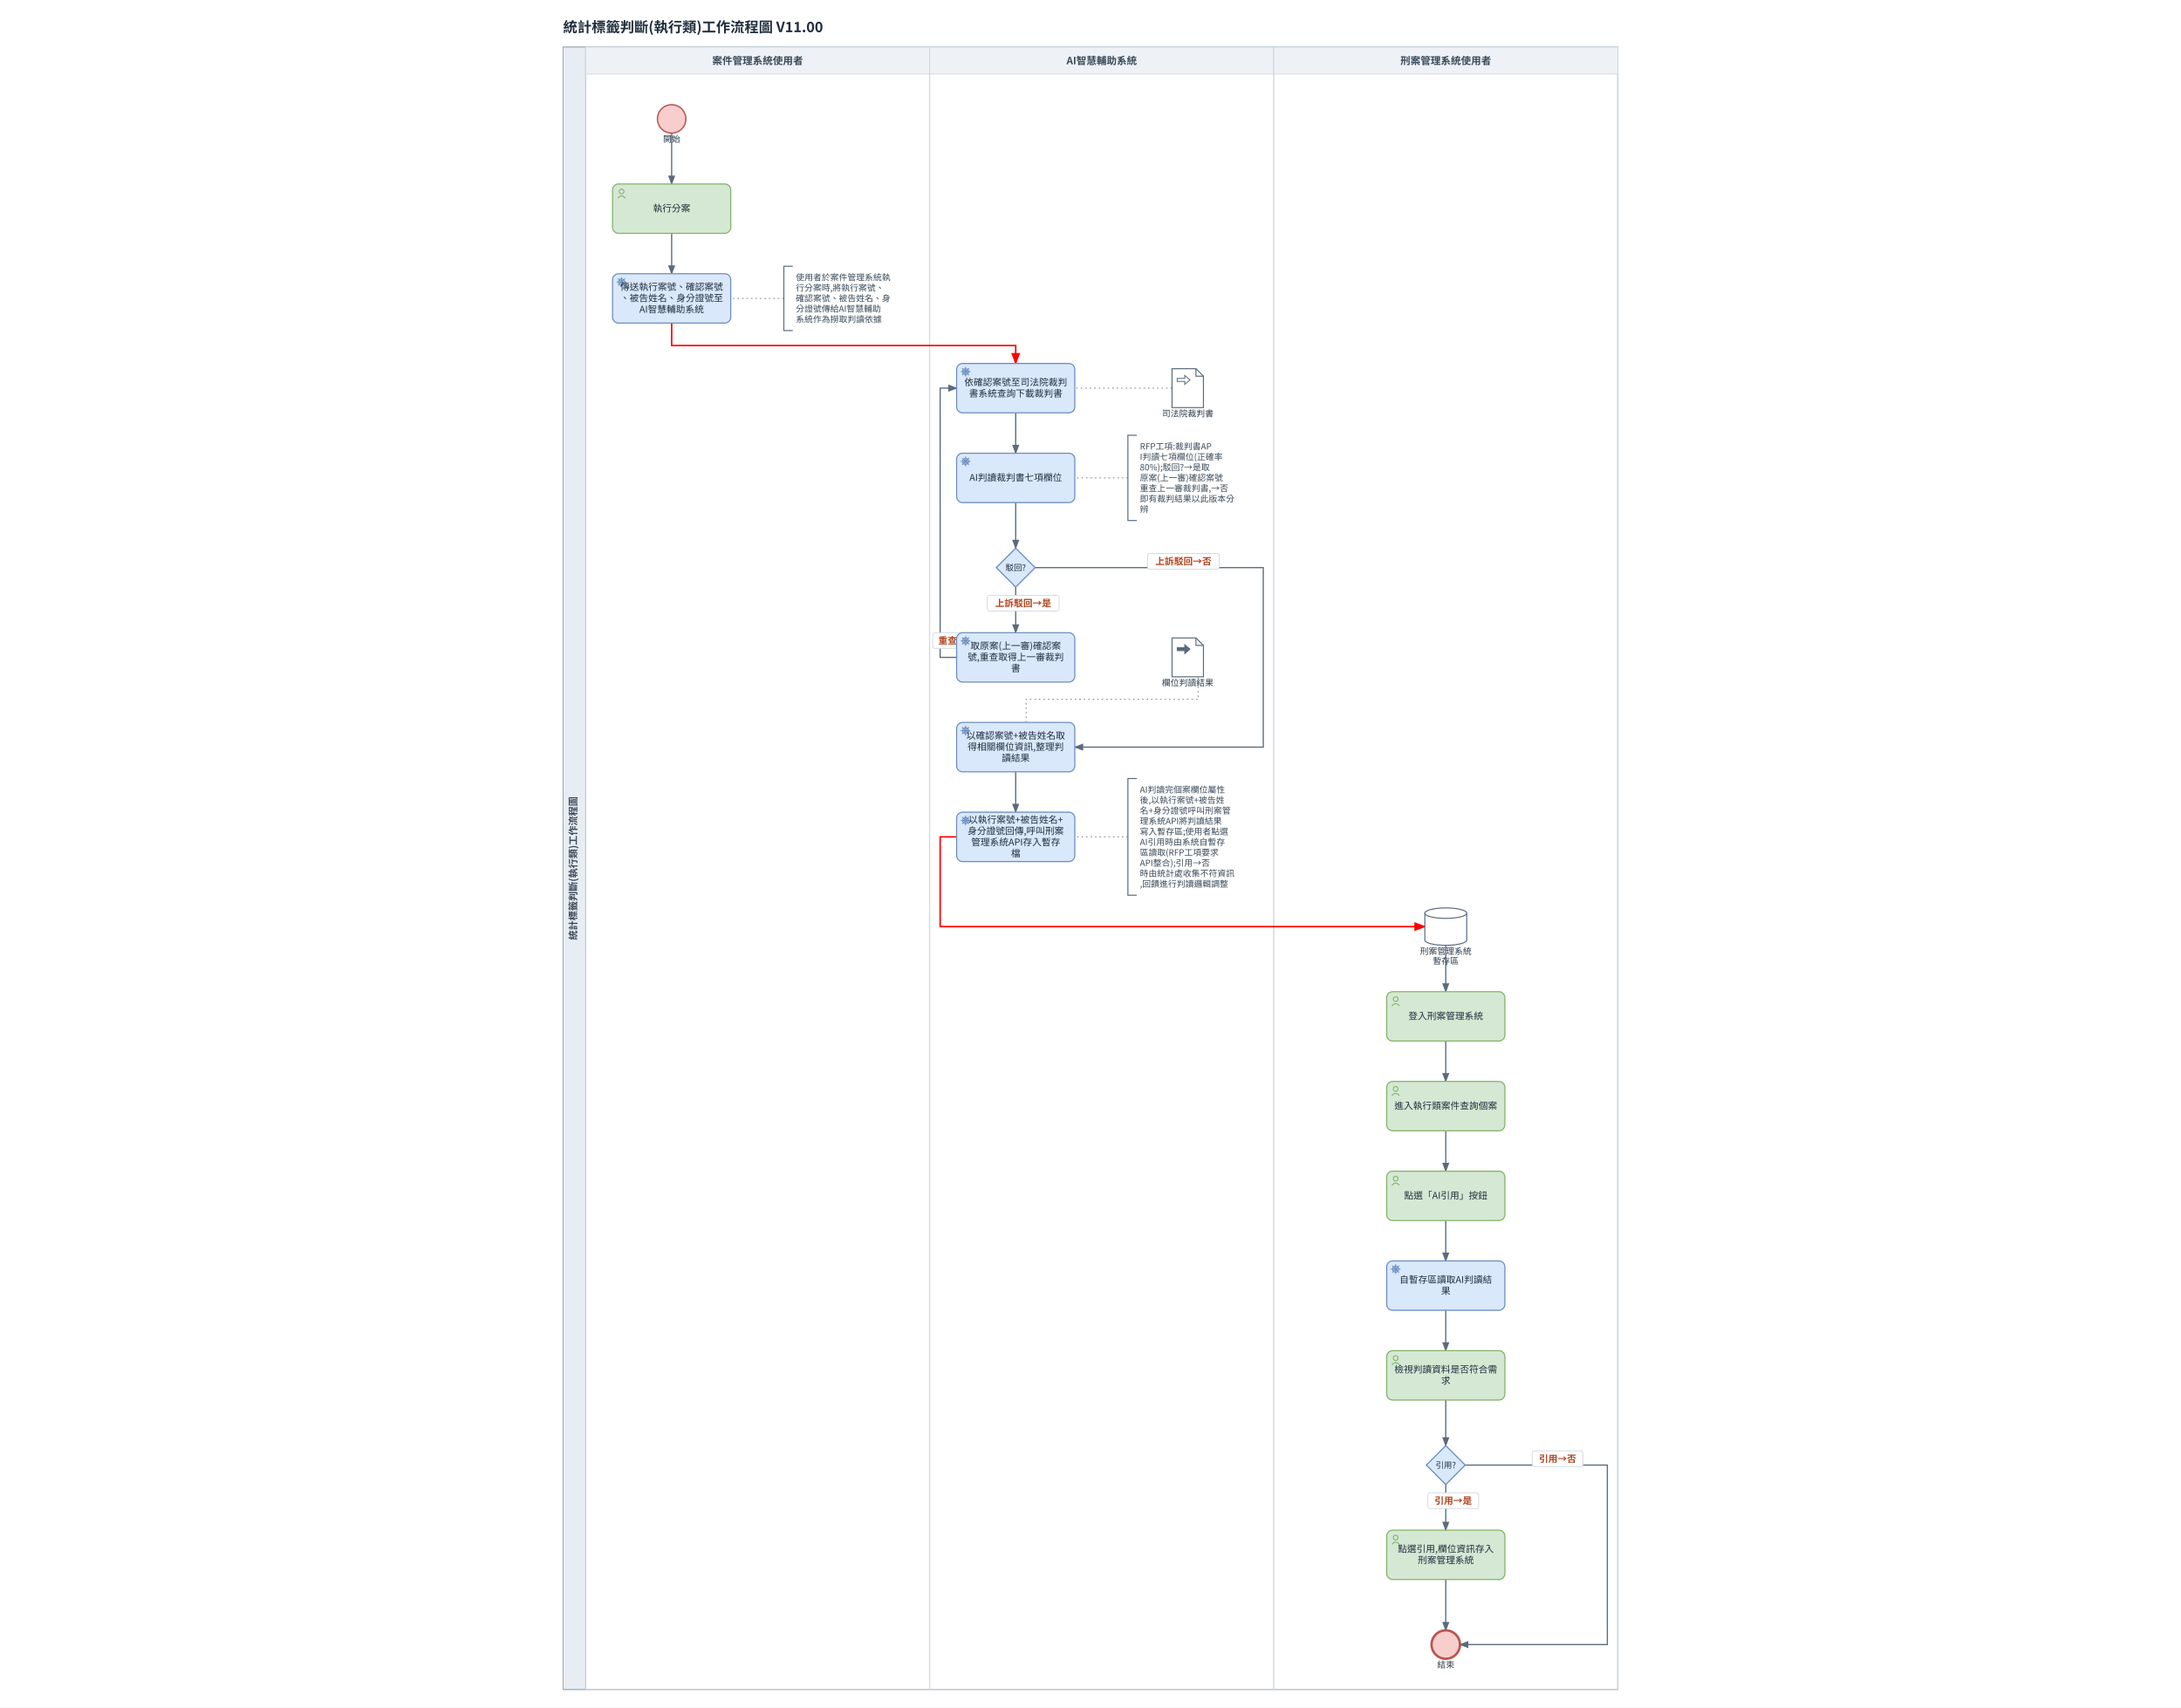
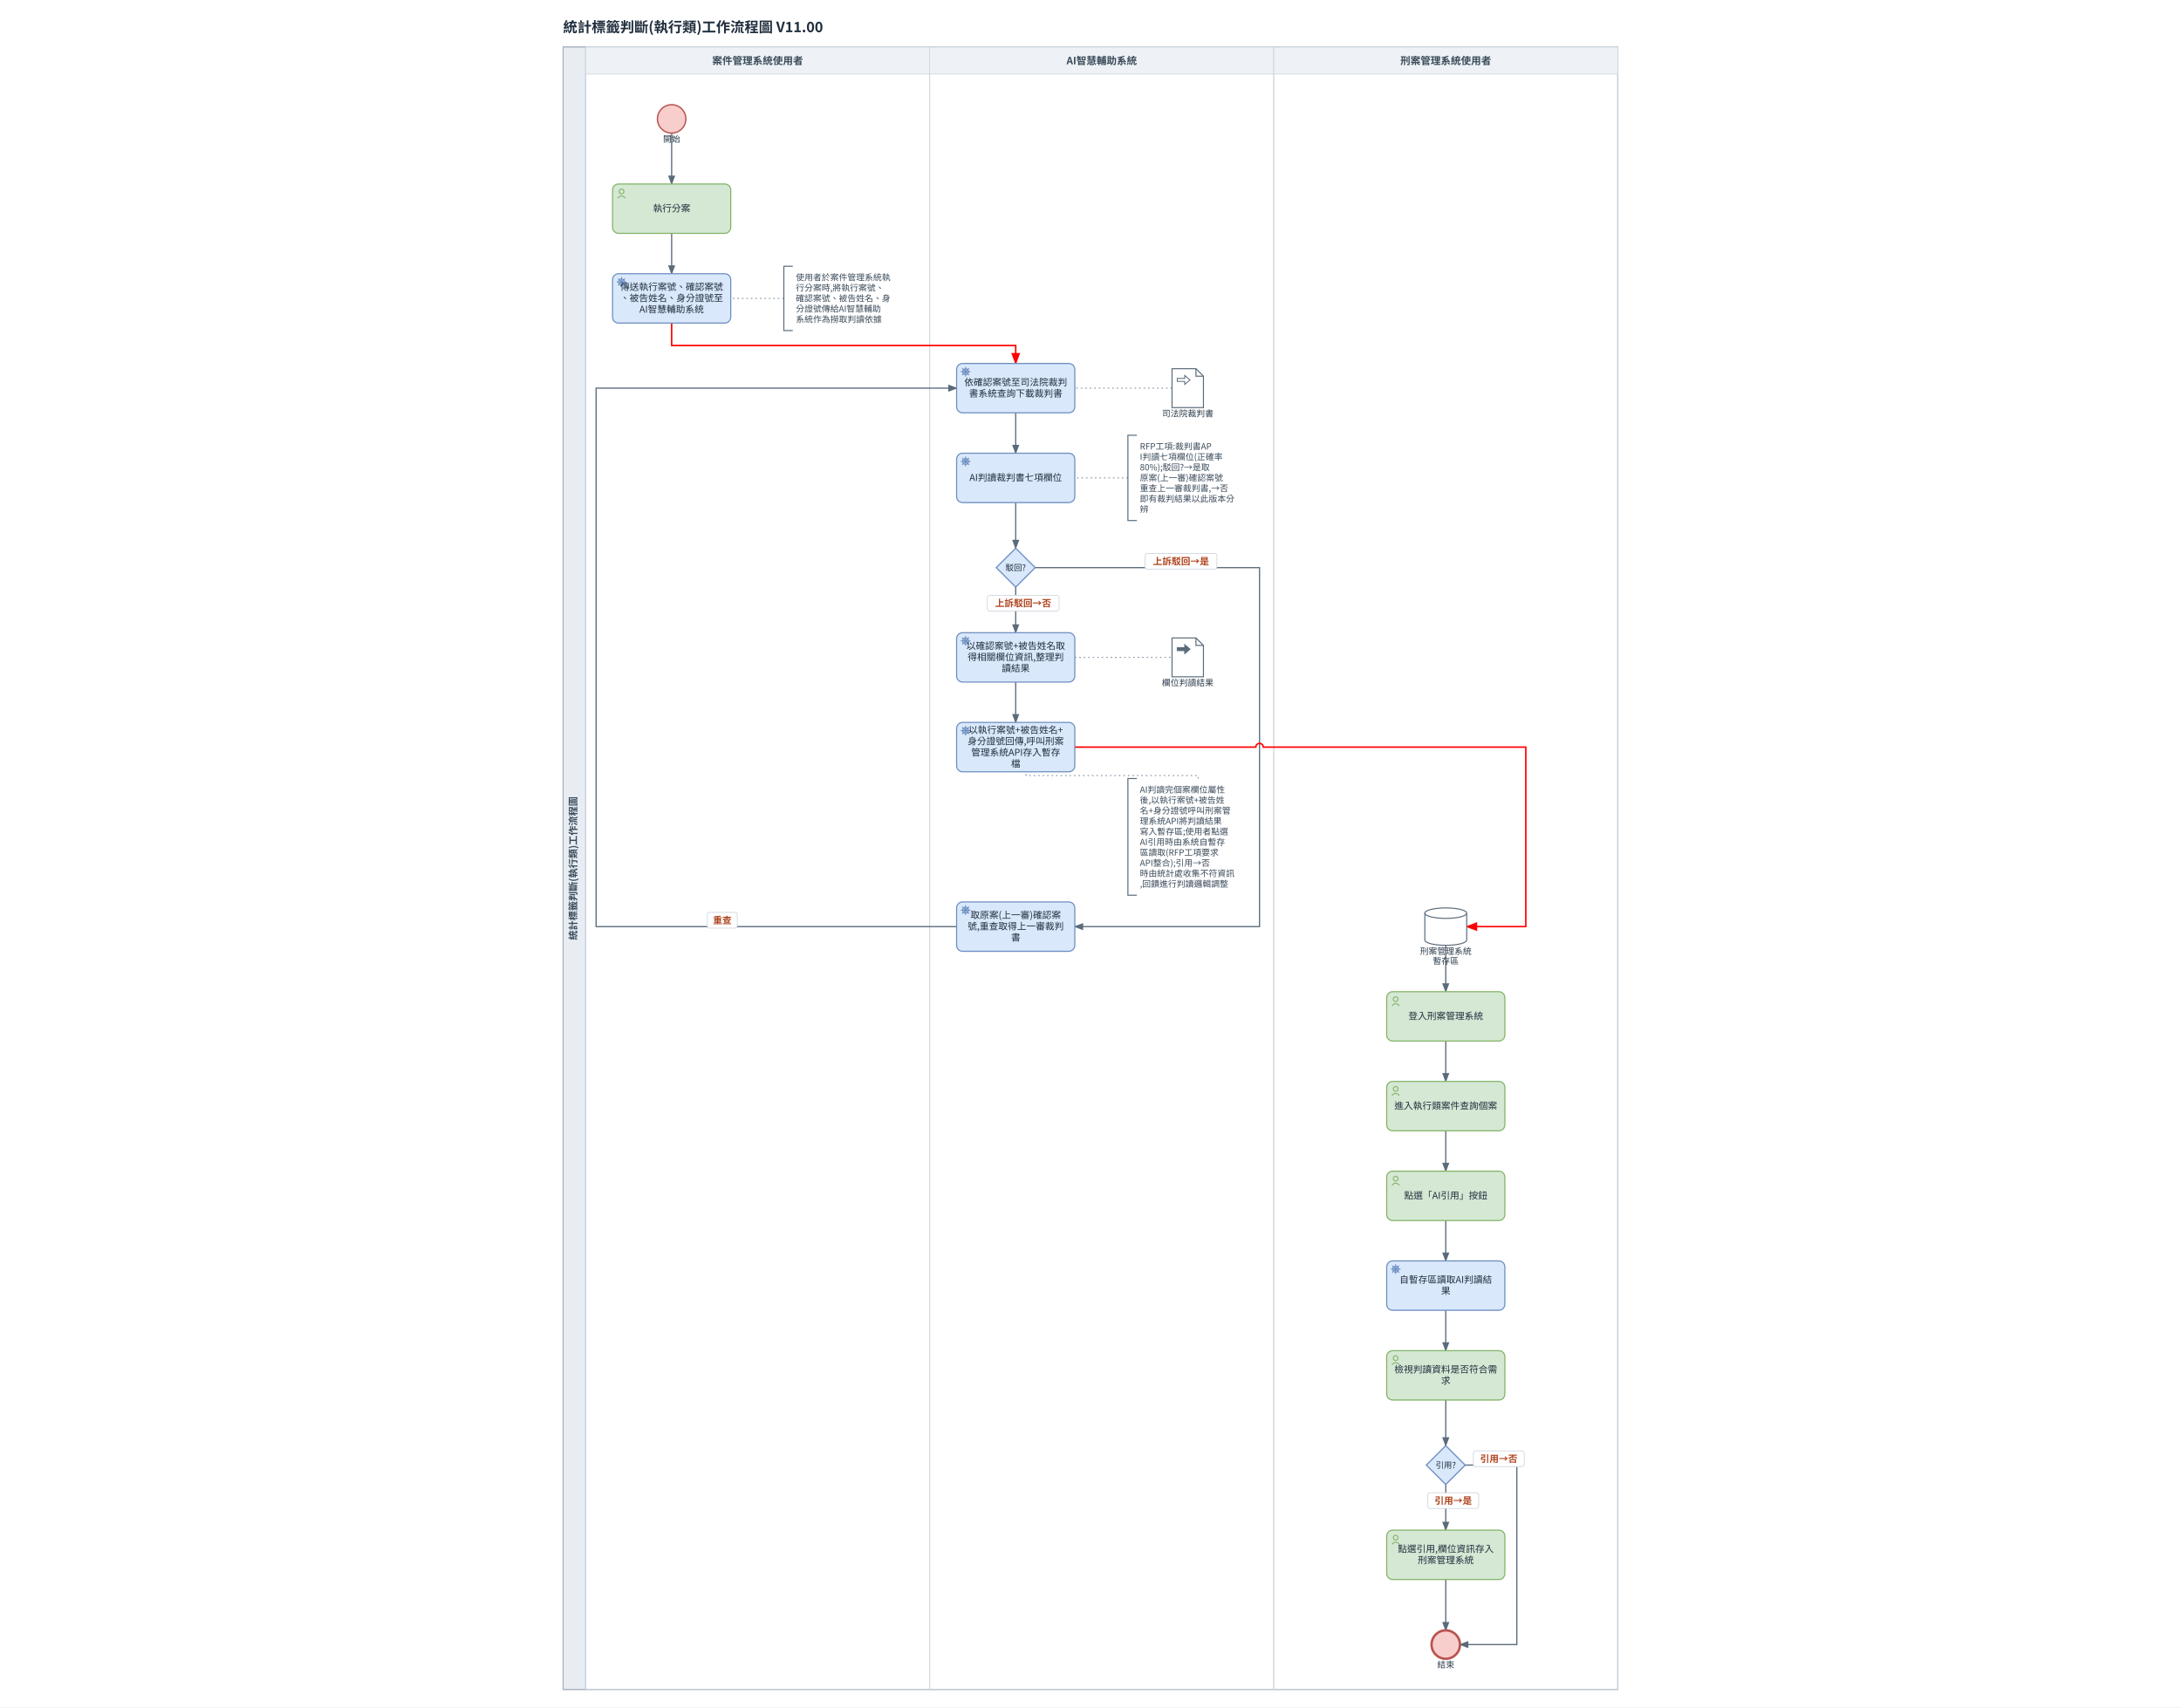
<svg xmlns="http://www.w3.org/2000/svg" viewBox="-613 7 2916 2283" data-pad="capped" font-family="Microsoft JhengHei, PingFang TC, Noto Sans CJK TC, sans-serif">
  <rect x="-613" y="7" width="2916" height="2283" fill="#ffffff" />
  <text x="140" y="50" font-size="19" font-weight="bold" fill="#1f2d3d">統計標籤判斷(執行類)工作流程圖 V11.00</text>
  <defs>
    <marker id="arr" markerWidth="9" markerHeight="9" refX="7" refY="3" orient="auto" markerUnits="strokeWidth">
      <path d="M0,0 L8,3 L0,6 Z" fill="#5a6b7b" />
    </marker>
    <marker id="arrR" markerWidth="9" markerHeight="9" refX="7" refY="3" orient="auto" markerUnits="strokeWidth">
      <path d="M0,0 L8,3 L0,6 Z" fill="#FF0000" />
    </marker>
    <marker id="mfarr" markerWidth="11" markerHeight="11" refX="8" refY="4" orient="auto" markerUnits="strokeWidth">
      <path d="M0,0 L8,4 L0,8" fill="none" stroke="#6b7b8b" stroke-width="1.3" />
    </marker>
    <marker id="mfdot" markerWidth="10" markerHeight="10" refX="5" refY="5" orient="auto" markerUnits="strokeWidth">
      <circle cx="5" cy="5" r="3.2" fill="#fff" stroke="#6b7b8b" stroke-width="1.3" />
    </marker>
  </defs>
  <rect x="140" y="70" width="1410" height="2196" fill="none" stroke="#9aa7b4" stroke-width="1.5" />
  <rect x="140" y="70" width="30" height="2196" fill="#e7edf3" stroke="#9aa7b4" />
  <text x="158" y="1168.0" font-size="13" font-weight="bold" fill="#3a4a59" text-anchor="middle" transform="rotate(-90 158 1168.0)">統計標籤判斷(執行類)工作流程圖</text>
  <rect x="170" y="70" width="460" height="2196" fill="none" stroke="#cdd6df" />
  <rect x="170" y="70" width="460" height="36" fill="#eef2f6" stroke="#cdd6df" />
  <text x="400.0" y="93" font-size="13.5" font-weight="bold" fill="#3a4a59" text-anchor="middle">案件管理系統使用者</text>
  <rect x="630" y="70" width="460" height="2196" fill="none" stroke="#cdd6df" />
  <rect x="630" y="70" width="460" height="36" fill="#eef2f6" stroke="#cdd6df" />
  <text x="860.0" y="93" font-size="13.5" font-weight="bold" fill="#3a4a59" text-anchor="middle">AI智慧輔助系統</text>
  <rect x="1090" y="70" width="460" height="2196" fill="none" stroke="#cdd6df" />
  <rect x="1090" y="70" width="460" height="36" fill="#eef2f6" stroke="#cdd6df" />
  <text x="1320.0" y="93" font-size="13.5" font-weight="bold" fill="#3a4a59" text-anchor="middle">刑案管理系統使用者</text>
  <path d="M285,185 L285,253" fill="none" stroke="#5a6b7b" stroke-width="1.6" marker-end="url(#arr)" />
  <path d="M285,319 L285,373" fill="none" stroke="#5a6b7b" stroke-width="1.6" marker-end="url(#arr)" />
  <path d="M285,439 L285,469 L745,469 L745,493" fill="none" stroke="#FF0000" stroke-width="2" marker-end="url(#arrR)" />
  <path d="M745,559 L745,613" fill="none" stroke="#5a6b7b" stroke-width="1.6" marker-end="url(#arr)" />
  <path d="M745,679 L745,740" fill="none" stroke="#5a6b7b" stroke-width="1.6" marker-end="url(#arr)" />
+   <path d="M771,766 L1071,766 L1071,1246 L824,1246" fill="none" stroke="#5a6b7b" stroke-width="1.6" marker-end="url(#arr)" />
+   <rect x="918.0" y="747.0" width="96" height="21" fill="#fff" stroke="#cdd6df" rx="3" />
+   <text x="966.0" y="762.0" font-size="12.5" fill="#b0451f" text-anchor="middle" font-weight="bold">上訴駁回→是</text>
+   <path d="M666,1246 L184,1246 L184,526 L666,526" fill="none" stroke="#5a6b7b" stroke-width="1.6" marker-end="url(#arr)" />
+   <rect x="332.7" y="1227.0" width="40" height="21" fill="#fff" stroke="#cdd6df" rx="3" />
+   <text x="352.7" y="1242.0" font-size="12.5" fill="#b0451f" text-anchor="middle" font-weight="bold">重查</text>
  <path d="M745,792 L745,853" fill="none" stroke="#5a6b7b" stroke-width="1.6" marker-end="url(#arr)" />
  <rect x="707.0" y="803" width="96" height="21" fill="#fff" stroke="#cdd6df" rx="3" />
-   <text x="755.0" y="818" font-size="12.5" fill="#b0451f" text-anchor="middle" font-weight="bold">上訴駁回→是</text>
-   <path d="M666,886 L644,886 L644,526 L666,526" fill="none" stroke="#5a6b7b" stroke-width="1.6" marker-end="url(#arr)" />
-   <rect x="634.0" y="853.0" width="40" height="21" fill="#fff" stroke="#cdd6df" rx="3" />
-   <text x="654" y="868.0" font-size="12.5" fill="#b0451f" text-anchor="middle" font-weight="bold">重查</text>
-   <path d="M771,766 L1076,766 L1076,1006 L824,1006" fill="none" stroke="#5a6b7b" stroke-width="1.6" marker-end="url(#arr)" />
-   <rect x="921.25" y="747.0" width="96" height="21" fill="#fff" stroke="#cdd6df" rx="3" />
-   <text x="969.25" y="762.0" font-size="12.5" fill="#b0451f" text-anchor="middle" font-weight="bold">上訴駁回→否</text>
-   <path d="M745,1039 L745,1093" fill="none" stroke="#5a6b7b" stroke-width="1.6" marker-end="url(#arr)" />
-   <path d="M666,1126 L644,1126 L644,1246 L1292,1246" fill="none" stroke="#FF0000" stroke-width="2" marker-end="url(#arrR)" />
+   <text x="755.0" y="818" font-size="12.5" fill="#b0451f" text-anchor="middle" font-weight="bold">上訴駁回→否</text>
+   <path d="M745,919 L745,973" fill="none" stroke="#5a6b7b" stroke-width="1.6" marker-end="url(#arr)" />
+   <path d="M824,1006 L1066,1006 A5,5 0 0 1 1076,1006 L1427,1006 L1427,1246 L1348,1246" fill="none" stroke="#FF0000" stroke-width="2" marker-end="url(#arrR)" />
  <path d="M1320,1271 L1320,1333" fill="none" stroke="#5a6b7b" stroke-width="1.6" marker-end="url(#arr)" />
  <path d="M1320,1399 L1320,1453" fill="none" stroke="#5a6b7b" stroke-width="1.6" marker-end="url(#arr)" />
  <path d="M1320,1519 L1320,1573" fill="none" stroke="#5a6b7b" stroke-width="1.6" marker-end="url(#arr)" />
  <path d="M1320,1639 L1320,1693" fill="none" stroke="#5a6b7b" stroke-width="1.6" marker-end="url(#arr)" />
  <path d="M1320,1759 L1320,1813" fill="none" stroke="#5a6b7b" stroke-width="1.6" marker-end="url(#arr)" />
  <path d="M1320,1879 L1320,1940" fill="none" stroke="#5a6b7b" stroke-width="1.6" marker-end="url(#arr)" />
  <path d="M1320,1992 L1320,2053" fill="none" stroke="#5a6b7b" stroke-width="1.6" marker-end="url(#arr)" />
  <rect x="1296.0" y="2003" width="68" height="21" fill="#fff" stroke="#cdd6df" rx="3" />
  <text x="1330.0" y="2018" font-size="12.5" fill="#b0451f" text-anchor="middle" font-weight="bold">引用→是</text>
-   <path d="M1346,1966 L1536,1966 L1536,2206 L1339,2206" fill="none" stroke="#5a6b7b" stroke-width="1.6" marker-end="url(#arr)" />
-   <rect x="1435.5" y="1947.0" width="68" height="21" fill="#fff" stroke="#cdd6df" rx="3" />
-   <text x="1469.5" y="1962.0" font-size="12.5" fill="#b0451f" text-anchor="middle" font-weight="bold">引用→否</text>
+   <path d="M1346,1966 L1415,1966 L1415,2206 L1339,2206" fill="none" stroke="#5a6b7b" stroke-width="1.6" marker-end="url(#arr)" />
+   <rect x="1356.85" y="1947.0" width="68" height="21" fill="#fff" stroke="#cdd6df" rx="3" />
+   <text x="1390.85" y="1962.0" font-size="12.5" fill="#b0451f" text-anchor="middle" font-weight="bold">引用→否</text>
  <path d="M1320,2119 L1320,2187" fill="none" stroke="#5a6b7b" stroke-width="1.6" marker-end="url(#arr)" />
  <path d="M954,526 L824,526" fill="none" stroke="#8a99a8" stroke-width="1.4" stroke-dasharray="2,4" />
-   <path d="M759,973 L759,942 L989,942 L989,912" fill="none" stroke="#8a99a8" stroke-width="1.4" stroke-dasharray="2,4" />
+   <path d="M824,886 L954,886" fill="none" stroke="#8a99a8" stroke-width="1.4" stroke-dasharray="2,4" />
  <path d="M435,406 L364,406" fill="none" stroke="#8a99a8" stroke-width="1.4" stroke-dasharray="2,4" />
-   <path d="M895,1126 L824,1126" fill="none" stroke="#8a99a8" stroke-width="1.4" stroke-dasharray="2,4" />
+   <path d="M989,1048 L989,1044 L759,1044 L759,1039" fill="none" stroke="#8a99a8" stroke-width="1.4" stroke-dasharray="2,4" />
  <path d="M895,646 L824,646" fill="none" stroke="#8a99a8" stroke-width="1.4" stroke-dasharray="2,4" />
  <circle cx="285.0" cy="166.0" r="19.0" fill="#f8cecc" stroke="#b85450" stroke-width="1.8" />
  <text x="285.0" y="197" font-size="11.5" fill="#2a3a49" text-anchor="middle">開始</text>
  <rect x="206" y="253" width="158" height="66" rx="8" fill="#d5e8d4" stroke="#82b366" stroke-width="1.5" />
  <circle cx="218" cy="263" r="3.2" fill="none" stroke="#82b366" stroke-width="1.3" />
  <path d="M213,272 Q218,266 223,272" fill="none" stroke="#82b366" stroke-width="1.3" />
  <text x="285.0" y="290.0" font-size="12.5" fill="#1f2d3d" text-anchor="middle">執行分案</text>
  <rect x="206" y="373" width="158" height="66" rx="8" fill="#dae8fc" stroke="#6c8ebf" stroke-width="1.5" />
  <circle cx="218" cy="384" r="4" fill="none" stroke="#6c8ebf" stroke-width="1.3" />
  <path d="M218,384 l6.5,0.0 M218,384 l-6.5,0.0 M218,384 l0.0,6.5 M218,384 l0.0,-6.5 M218,384 l4.595,4.595 M218,384 l-4.595,4.595 M218,384 l4.595,-4.595 M218,384 l-4.595,-4.595 " stroke="#6c8ebf" stroke-width="1.3" fill="none" />
  <text x="285.0" y="395.0" font-size="12.5" fill="#1f2d3d" text-anchor="middle">傳送執行案號、確認案號</text>
  <text x="285.0" y="410.0" font-size="12.5" fill="#1f2d3d" text-anchor="middle">、被告姓名、身分證號至</text>
  <text x="285.0" y="425.0" font-size="12.5" fill="#1f2d3d" text-anchor="middle">AI智慧輔助系統</text>
  <rect x="666" y="493" width="158" height="66" rx="8" fill="#dae8fc" stroke="#6c8ebf" stroke-width="1.5" />
  <circle cx="678" cy="504" r="4" fill="none" stroke="#6c8ebf" stroke-width="1.3" />
  <path d="M678,504 l6.5,0.0 M678,504 l-6.5,0.0 M678,504 l0.0,6.5 M678,504 l0.0,-6.5 M678,504 l4.595,4.595 M678,504 l-4.595,4.595 M678,504 l4.595,-4.595 M678,504 l-4.595,-4.595 " stroke="#6c8ebf" stroke-width="1.3" fill="none" />
  <text x="745.0" y="522.5" font-size="12.5" fill="#1f2d3d" text-anchor="middle">依確認案號至司法院裁判</text>
  <text x="745.0" y="537.5" font-size="12.5" fill="#1f2d3d" text-anchor="middle">書系統查詢下載裁判書</text>
  <rect x="666" y="613" width="158" height="66" rx="8" fill="#dae8fc" stroke="#6c8ebf" stroke-width="1.5" />
  <circle cx="678" cy="624" r="4" fill="none" stroke="#6c8ebf" stroke-width="1.3" />
  <path d="M678,624 l6.5,0.0 M678,624 l-6.5,0.0 M678,624 l0.0,6.5 M678,624 l0.0,-6.5 M678,624 l4.595,4.595 M678,624 l-4.595,4.595 M678,624 l4.595,-4.595 M678,624 l-4.595,-4.595 " stroke="#6c8ebf" stroke-width="1.3" fill="none" />
  <text x="745.0" y="650.0" font-size="12.5" fill="#1f2d3d" text-anchor="middle">AI判讀裁判書七項欄位</text>
  <polygon points="745.0,740 771,766.0 745.0,792 719,766.0" fill="#dae8fc" stroke="#6c8ebf" stroke-width="1.6" />
  <text x="745.0" y="770.0" font-size="11" fill="#1f2d3d" text-anchor="middle">駁回?</text>
+   <rect x="666" y="1213" width="158" height="66" rx="8" fill="#dae8fc" stroke="#6c8ebf" stroke-width="1.5" />
+   <circle cx="678" cy="1224" r="4" fill="none" stroke="#6c8ebf" stroke-width="1.3" />
+   <path d="M678,1224 l6.5,0.0 M678,1224 l-6.5,0.0 M678,1224 l0.0,6.5 M678,1224 l0.0,-6.5 M678,1224 l4.595,4.595 M678,1224 l-4.595,4.595 M678,1224 l4.595,-4.595 M678,1224 l-4.595,-4.595 " stroke="#6c8ebf" stroke-width="1.3" fill="none" />
+   <text x="745.0" y="1235.0" font-size="12.5" fill="#1f2d3d" text-anchor="middle">取原案(上一審)確認案</text>
+   <text x="745.0" y="1250.0" font-size="12.5" fill="#1f2d3d" text-anchor="middle">號,重查取得上一審裁判</text>
+   <text x="745.0" y="1265.0" font-size="12.5" fill="#1f2d3d" text-anchor="middle">書</text>
  <rect x="666" y="853" width="158" height="66" rx="8" fill="#dae8fc" stroke="#6c8ebf" stroke-width="1.5" />
  <circle cx="678" cy="864" r="4" fill="none" stroke="#6c8ebf" stroke-width="1.3" />
  <path d="M678,864 l6.5,0.0 M678,864 l-6.5,0.0 M678,864 l0.0,6.5 M678,864 l0.0,-6.5 M678,864 l4.595,4.595 M678,864 l-4.595,4.595 M678,864 l4.595,-4.595 M678,864 l-4.595,-4.595 " stroke="#6c8ebf" stroke-width="1.3" fill="none" />
-   <text x="745.0" y="875.0" font-size="12.5" fill="#1f2d3d" text-anchor="middle">取原案(上一審)確認案</text>
-   <text x="745.0" y="890.0" font-size="12.5" fill="#1f2d3d" text-anchor="middle">號,重查取得上一審裁判</text>
-   <text x="745.0" y="905.0" font-size="12.5" fill="#1f2d3d" text-anchor="middle">書</text>
+   <text x="745.0" y="875.0" font-size="12.5" fill="#1f2d3d" text-anchor="middle">以確認案號+被告姓名取</text>
+   <text x="745.0" y="890.0" font-size="12.5" fill="#1f2d3d" text-anchor="middle">得相關欄位資訊,整理判</text>
+   <text x="745.0" y="905.0" font-size="12.5" fill="#1f2d3d" text-anchor="middle">讀結果</text>
  <rect x="666" y="973" width="158" height="66" rx="8" fill="#dae8fc" stroke="#6c8ebf" stroke-width="1.5" />
  <circle cx="678" cy="984" r="4" fill="none" stroke="#6c8ebf" stroke-width="1.3" />
  <path d="M678,984 l6.5,0.0 M678,984 l-6.5,0.0 M678,984 l0.0,6.5 M678,984 l0.0,-6.5 M678,984 l4.595,4.595 M678,984 l-4.595,4.595 M678,984 l4.595,-4.595 M678,984 l-4.595,-4.595 " stroke="#6c8ebf" stroke-width="1.3" fill="none" />
-   <text x="745.0" y="995.0" font-size="12.5" fill="#1f2d3d" text-anchor="middle">以確認案號+被告姓名取</text>
-   <text x="745.0" y="1010.0" font-size="12.5" fill="#1f2d3d" text-anchor="middle">得相關欄位資訊,整理判</text>
-   <text x="745.0" y="1025.0" font-size="12.5" fill="#1f2d3d" text-anchor="middle">讀結果</text>
-   <rect x="666" y="1093" width="158" height="66" rx="8" fill="#dae8fc" stroke="#6c8ebf" stroke-width="1.5" />
-   <circle cx="678" cy="1104" r="4" fill="none" stroke="#6c8ebf" stroke-width="1.3" />
-   <path d="M678,1104 l6.5,0.0 M678,1104 l-6.5,0.0 M678,1104 l0.0,6.5 M678,1104 l0.0,-6.5 M678,1104 l4.595,4.595 M678,1104 l-4.595,4.595 M678,1104 l4.595,-4.595 M678,1104 l-4.595,-4.595 " stroke="#6c8ebf" stroke-width="1.3" fill="none" />
-   <text x="745.0" y="1107.5" font-size="12.5" fill="#1f2d3d" text-anchor="middle">以執行案號+被告姓名+</text>
-   <text x="745.0" y="1122.5" font-size="12.5" fill="#1f2d3d" text-anchor="middle">身分證號回傳,呼叫刑案</text>
-   <text x="745.0" y="1137.5" font-size="12.5" fill="#1f2d3d" text-anchor="middle">管理系統API存入暫存</text>
-   <text x="745.0" y="1152.5" font-size="12.5" fill="#1f2d3d" text-anchor="middle">檔</text>
+   <text x="745.0" y="987.5" font-size="12.5" fill="#1f2d3d" text-anchor="middle">以執行案號+被告姓名+</text>
+   <text x="745.0" y="1002.5" font-size="12.5" fill="#1f2d3d" text-anchor="middle">身分證號回傳,呼叫刑案</text>
+   <text x="745.0" y="1017.5" font-size="12.5" fill="#1f2d3d" text-anchor="middle">管理系統API存入暫存</text>
+   <text x="745.0" y="1032.5" font-size="12.5" fill="#1f2d3d" text-anchor="middle">檔</text>
  <path d="M1292,1228 L1292,1264 A28.0,7 0 0 0 1348,1264 L1348,1228" fill="#ffffff" stroke="#5a6b7b" stroke-width="1.4" />
  <ellipse cx="1320.0" cy="1228" rx="28.0" ry="7" fill="#ffffff" stroke="#5a6b7b" stroke-width="1.4" />
  <text x="1320.0" y="1283" font-size="11.5" fill="#2a3a49" text-anchor="middle">刑案管理系統</text>
  <text x="1320.0" y="1296" font-size="11.5" fill="#2a3a49" text-anchor="middle">暫存區</text>
  <rect x="1241" y="1333" width="158" height="66" rx="8" fill="#d5e8d4" stroke="#82b366" stroke-width="1.5" />
  <circle cx="1253" cy="1343" r="3.2" fill="none" stroke="#82b366" stroke-width="1.3" />
  <path d="M1248,1352 Q1253,1346 1258,1352" fill="none" stroke="#82b366" stroke-width="1.3" />
  <text x="1320.0" y="1370.0" font-size="12.5" fill="#1f2d3d" text-anchor="middle">登入刑案管理系統</text>
  <rect x="1241" y="1453" width="158" height="66" rx="8" fill="#d5e8d4" stroke="#82b366" stroke-width="1.5" />
  <circle cx="1253" cy="1463" r="3.2" fill="none" stroke="#82b366" stroke-width="1.3" />
  <path d="M1248,1472 Q1253,1466 1258,1472" fill="none" stroke="#82b366" stroke-width="1.3" />
  <text x="1320.0" y="1490.0" font-size="12.5" fill="#1f2d3d" text-anchor="middle">進入執行類案件查詢個案</text>
  <rect x="1241" y="1573" width="158" height="66" rx="8" fill="#d5e8d4" stroke="#82b366" stroke-width="1.5" />
  <circle cx="1253" cy="1583" r="3.2" fill="none" stroke="#82b366" stroke-width="1.3" />
  <path d="M1248,1592 Q1253,1586 1258,1592" fill="none" stroke="#82b366" stroke-width="1.3" />
  <text x="1320.0" y="1610.0" font-size="12.5" fill="#1f2d3d" text-anchor="middle">點選「AI引用」按鈕</text>
  <rect x="1241" y="1693" width="158" height="66" rx="8" fill="#dae8fc" stroke="#6c8ebf" stroke-width="1.5" />
  <circle cx="1253" cy="1704" r="4" fill="none" stroke="#6c8ebf" stroke-width="1.3" />
  <path d="M1253,1704 l6.5,0.0 M1253,1704 l-6.5,0.0 M1253,1704 l0.0,6.5 M1253,1704 l0.0,-6.5 M1253,1704 l4.595,4.595 M1253,1704 l-4.595,4.595 M1253,1704 l4.595,-4.595 M1253,1704 l-4.595,-4.595 " stroke="#6c8ebf" stroke-width="1.3" fill="none" />
  <text x="1320.0" y="1722.5" font-size="12.5" fill="#1f2d3d" text-anchor="middle">自暫存區讀取AI判讀結</text>
  <text x="1320.0" y="1737.5" font-size="12.5" fill="#1f2d3d" text-anchor="middle">果</text>
  <rect x="1241" y="1813" width="158" height="66" rx="8" fill="#d5e8d4" stroke="#82b366" stroke-width="1.5" />
  <circle cx="1253" cy="1823" r="3.2" fill="none" stroke="#82b366" stroke-width="1.3" />
  <path d="M1248,1832 Q1253,1826 1258,1832" fill="none" stroke="#82b366" stroke-width="1.3" />
  <text x="1320.0" y="1842.5" font-size="12.5" fill="#1f2d3d" text-anchor="middle">檢視判讀資料是否符合需</text>
  <text x="1320.0" y="1857.5" font-size="12.5" fill="#1f2d3d" text-anchor="middle">求</text>
  <polygon points="1320.0,1940 1346,1966.0 1320.0,1992 1294,1966.0" fill="#dae8fc" stroke="#6c8ebf" stroke-width="1.6" />
  <text x="1320.0" y="1970.0" font-size="11" fill="#1f2d3d" text-anchor="middle">引用?</text>
  <rect x="1241" y="2053" width="158" height="66" rx="8" fill="#d5e8d4" stroke="#82b366" stroke-width="1.5" />
  <circle cx="1253" cy="2063" r="3.2" fill="none" stroke="#82b366" stroke-width="1.3" />
  <path d="M1248,2072 Q1253,2066 1258,2072" fill="none" stroke="#82b366" stroke-width="1.3" />
  <text x="1320.0" y="2082.5" font-size="12.5" fill="#1f2d3d" text-anchor="middle">點選引用,欄位資訊存入</text>
  <text x="1320.0" y="2097.5" font-size="12.5" fill="#1f2d3d" text-anchor="middle">刑案管理系統</text>
  <circle cx="1320.0" cy="2206.0" r="19.0" fill="#f8cecc" stroke="#b85450" stroke-width="3.2" />
  <text x="1320.0" y="2237" font-size="11.5" fill="#2a3a49" text-anchor="middle">結束</text>
  <path d="M954,500 L986,500 L996,510 L996,552 L954,552 Z" fill="#ffffff" stroke="#5a6b7b" stroke-width="1.4" />
  <path d="M986,500 L986,510 L996,510" fill="none" stroke="#5a6b7b" stroke-width="1.4" />
  <path d="M961,513 L971,513 L971,509 L978,515 L971,521 L971,517 L961,517 Z" fill="none" stroke="#5a6b7b" stroke-width="1.2" />
  <text x="975.0" y="564" font-size="11.5" fill="#2a3a49" text-anchor="middle">司法院裁判書</text>
  <path d="M954,860 L986,860 L996,870 L996,912 L954,912 Z" fill="#ffffff" stroke="#5a6b7b" stroke-width="1.4" />
  <path d="M986,860 L986,870 L996,870" fill="none" stroke="#5a6b7b" stroke-width="1.4" />
  <path d="M961,873 L971,873 L971,869 L978,875 L971,881 L971,877 L961,877 Z" fill="#5a6b7b" stroke="#5a6b7b" stroke-width="1.2" />
  <text x="975.0" y="924" font-size="11.5" fill="#2a3a49" text-anchor="middle">欄位判讀結果</text>
  <path d="M447,363 L435,363 L435,449 L447,449" fill="none" stroke="#5a6b7b" stroke-width="1.4" />
  <text x="451" y="382.0" font-size="11.5" fill="#3a4a59">使用者於案件管理系統執</text>
  <text x="451" y="396.0" font-size="11.5" fill="#3a4a59">行分案時,將執行案號、</text>
  <text x="451" y="410.0" font-size="11.5" fill="#3a4a59">確認案號、被告姓名、身</text>
  <text x="451" y="424.0" font-size="11.5" fill="#3a4a59">分證號傳給AI智慧輔助</text>
  <text x="451" y="438.0" font-size="11.5" fill="#3a4a59">系統作為撈取判讀依據</text>
  <path d="M907,1048 L895,1048 L895,1204 L907,1204" fill="none" stroke="#5a6b7b" stroke-width="1.4" />
  <text x="911" y="1067.0" font-size="11.5" fill="#3a4a59">AI判讀完個案欄位屬性</text>
  <text x="911" y="1081.0" font-size="11.5" fill="#3a4a59">後,以執行案號+被告姓</text>
  <text x="911" y="1095.0" font-size="11.5" fill="#3a4a59">名+身分證號呼叫刑案管</text>
  <text x="911" y="1109.0" font-size="11.5" fill="#3a4a59">理系統API將判讀結果</text>
  <text x="911" y="1123.0" font-size="11.5" fill="#3a4a59">寫入暫存區;使用者點選</text>
  <text x="911" y="1137.0" font-size="11.5" fill="#3a4a59">AI引用時由系統自暫存</text>
  <text x="911" y="1151.0" font-size="11.5" fill="#3a4a59">區讀取(RFP工項要求</text>
  <text x="911" y="1165.0" font-size="11.5" fill="#3a4a59">API整合);引用→否</text>
  <text x="911" y="1179.0" font-size="11.5" fill="#3a4a59">時由統計處收集不符資訊</text>
  <text x="911" y="1193.0" font-size="11.5" fill="#3a4a59">,回饋進行判讀邏輯調整</text>
  <path d="M907,589 L895,589 L895,703 L907,703" fill="none" stroke="#5a6b7b" stroke-width="1.4" />
  <text x="911" y="608.0" font-size="11.5" fill="#3a4a59">RFP工項:裁判書AP</text>
  <text x="911" y="622.0" font-size="11.5" fill="#3a4a59">I判讀七項欄位(正確率</text>
  <text x="911" y="636.0" font-size="11.5" fill="#3a4a59">80%);駁回?→是取</text>
  <text x="911" y="650.0" font-size="11.5" fill="#3a4a59">原案(上一審)確認案號</text>
  <text x="911" y="664.0" font-size="11.5" fill="#3a4a59">重查上一審裁判書,→否</text>
  <text x="911" y="678.0" font-size="11.5" fill="#3a4a59">即有裁判結果以此版本分</text>
  <text x="911" y="692.0" font-size="11.5" fill="#3a4a59">辨</text>
</svg>
